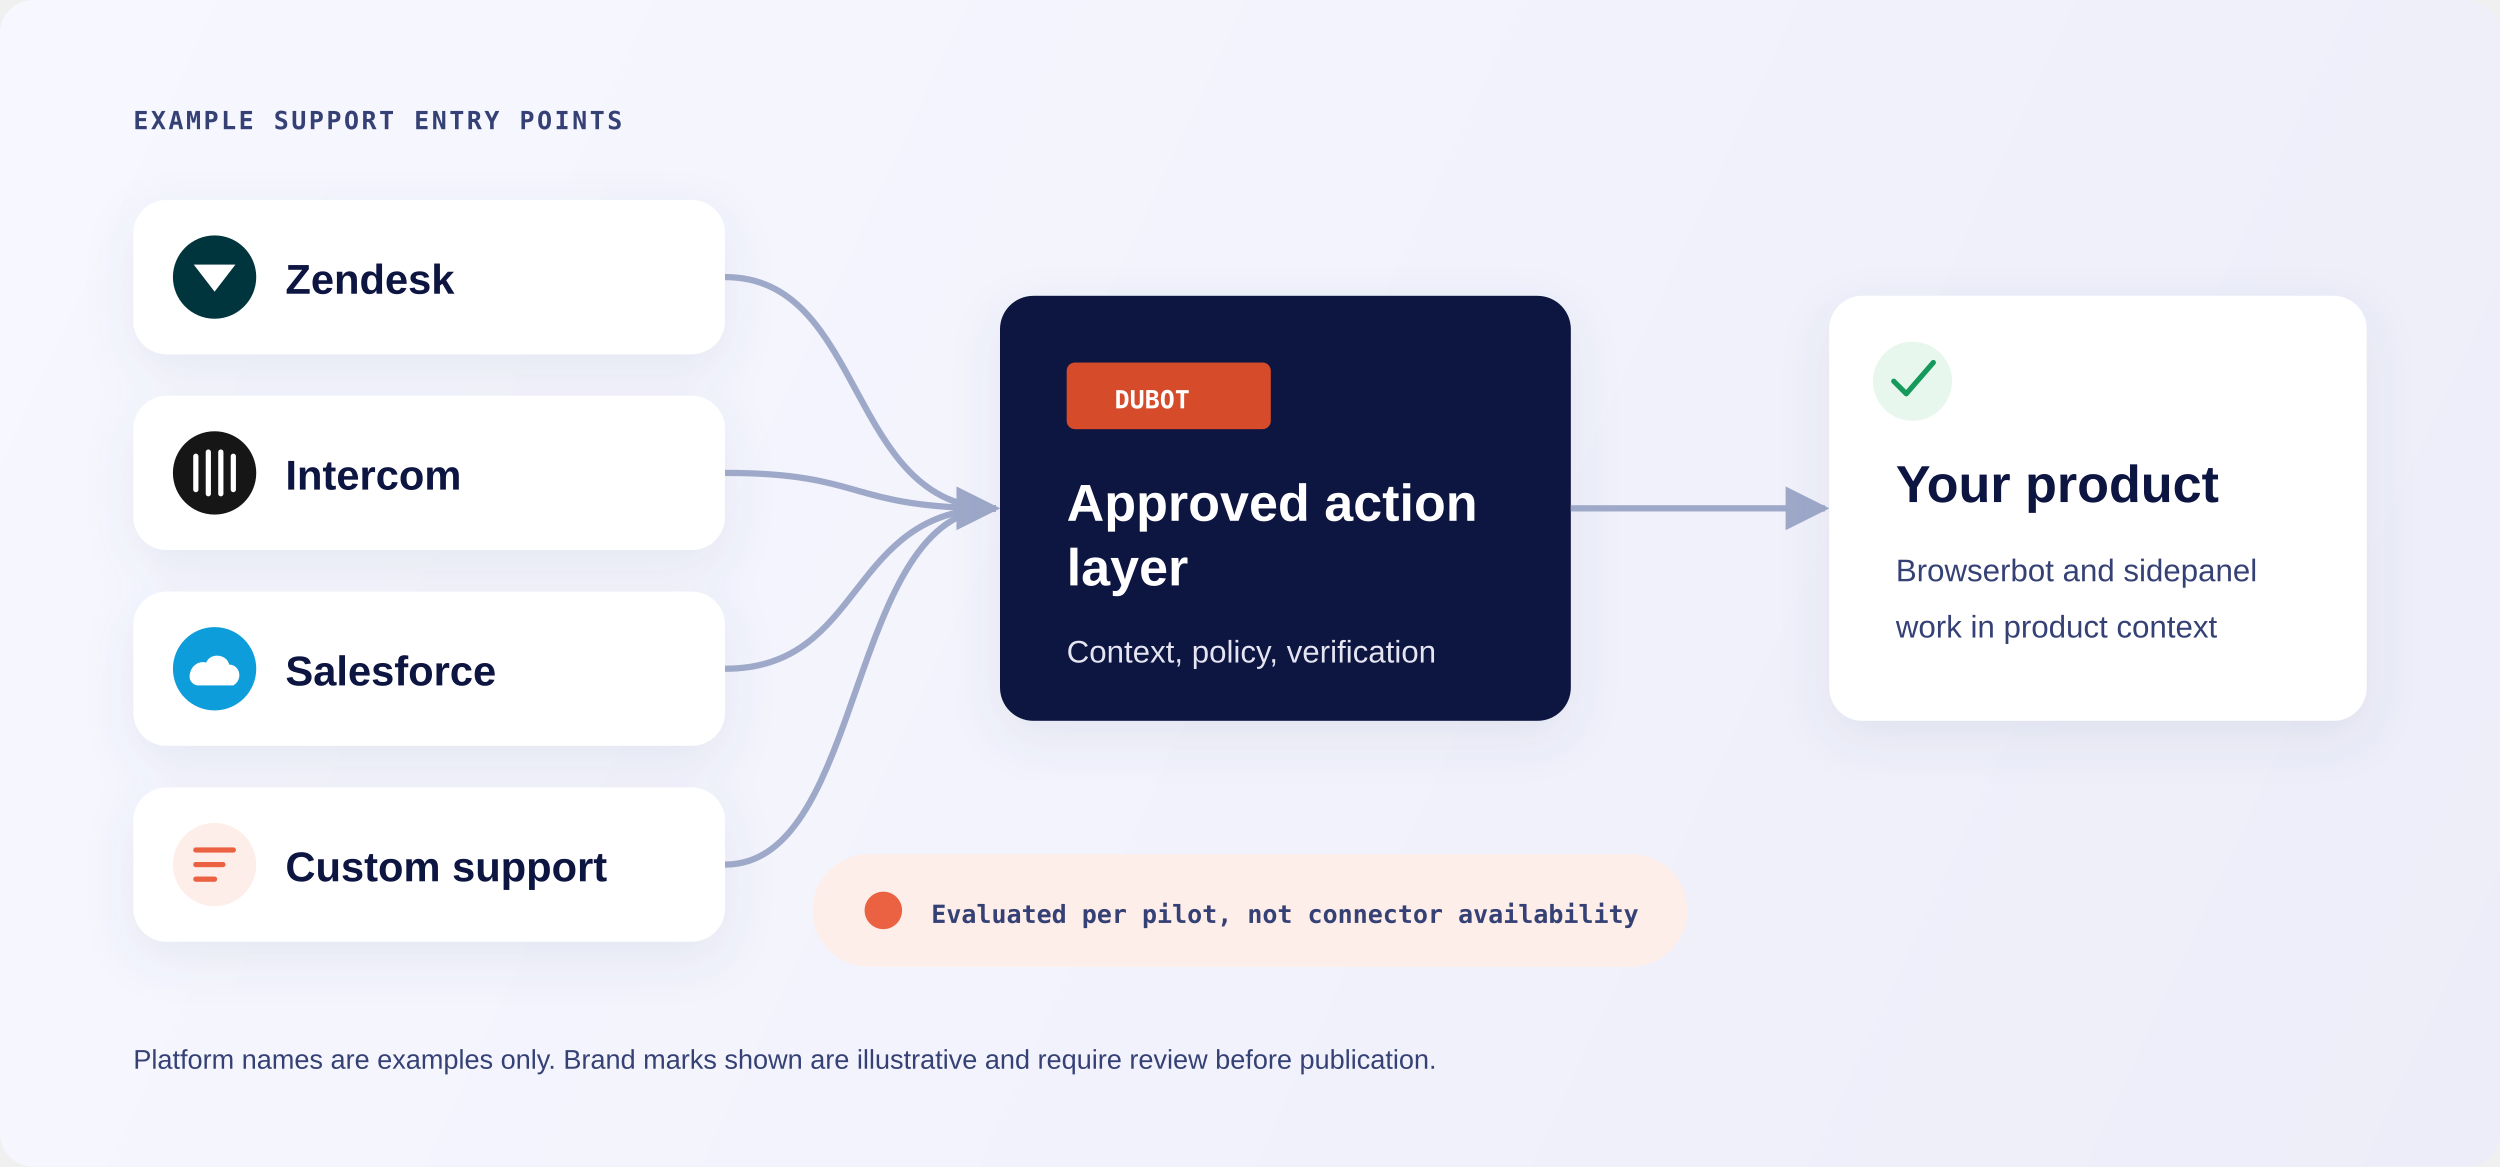
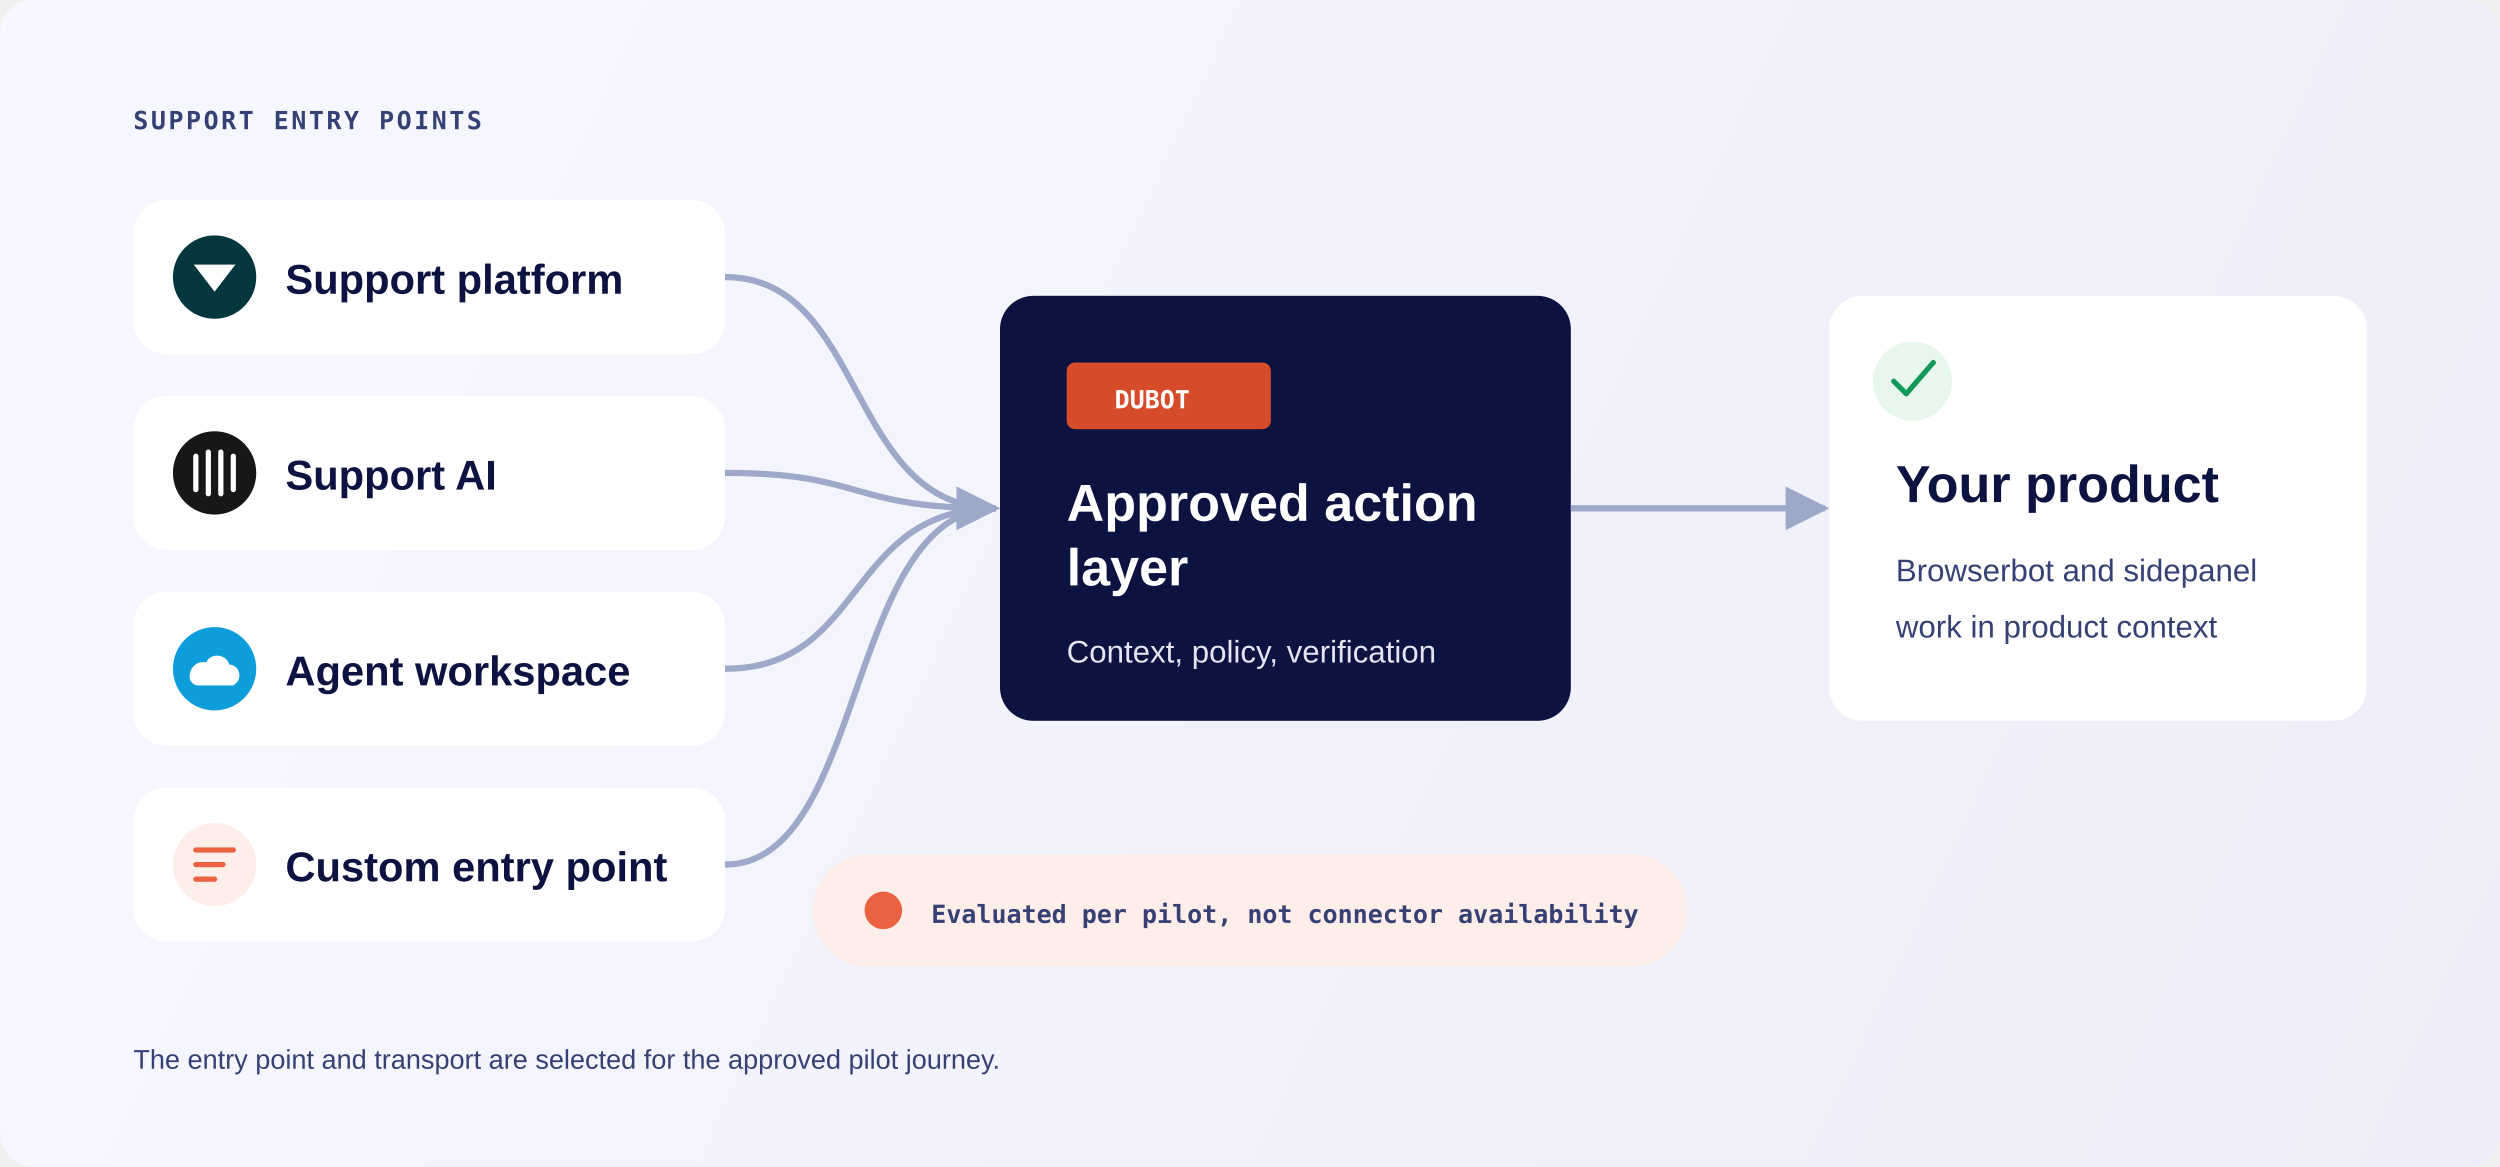
<svg xmlns="http://www.w3.org/2000/svg" width="1200" height="560" viewBox="0 0 1200 560" fill="none" role="img" aria-labelledby="title desc">
  <defs>
    <linearGradient id="bg" x1="0" y1="0" x2="1200" y2="560" gradientUnits="userSpaceOnUse">
      <stop stop-color="#F7F8FF" />
      <stop offset="1" stop-color="#ECEDF8" />
    </linearGradient>
-     <filter id="shadow" x="-20%" y="-20%" width="140%" height="140%">
-       <feDropShadow dx="0" dy="8" stdDeviation="12" flood-color="#4A5A8A" flood-opacity=".10" />
-     </filter>
    <marker id="arrow" viewBox="0 0 10 10" refX="9" refY="5" markerWidth="7" markerHeight="7" orient="auto-start-reverse">
      <path d="M0 0 10 5 0 10Z" fill="#9EA8C8" />
    </marker>
  </defs>
  <rect width="1200" height="560" rx="16" fill="url(#bg)" />
-   <text x="64" y="62" font-family="JetBrains Mono, monospace" font-size="12" font-weight="700" letter-spacing="1.2" fill="#354175">EXAMPLE SUPPORT ENTRY POINTS</text>
-   <g filter="url(#shadow)">
+   <text x="64" y="62" font-family="JetBrains Mono, monospace" font-size="12" font-weight="700" letter-spacing="1.2" fill="#354175">SUPPORT ENTRY POINTS</text>
+   <g>
    <rect x="64" y="96" width="284" height="74" rx="16" fill="white" />
    <circle cx="103" cy="133" r="20" fill="#03363D" />
    <path d="M93 127h20l-10 13Z" fill="white" />
-     <text x="137" y="141" font-family="Schibsted Grotesk, Arial, sans-serif" font-size="20" font-weight="700" fill="#0D1341">Zendesk</text>
+     <text x="137" y="141" font-family="Schibsted Grotesk, Arial, sans-serif" font-size="20" font-weight="700" fill="#0D1341">Support platform</text>
    <rect x="64" y="190" width="284" height="74" rx="16" fill="white" />
    <circle cx="103" cy="227" r="20" fill="#171717" />
    <path d="M94 219v16M100 217v20M106 217v20M112 219v16" stroke="white" stroke-width="2.5" stroke-linecap="round" />
-     <text x="137" y="235" font-family="Schibsted Grotesk, Arial, sans-serif" font-size="20" font-weight="700" fill="#0D1341">Intercom</text>
+     <text x="137" y="235" font-family="Schibsted Grotesk, Arial, sans-serif" font-size="20" font-weight="700" fill="#0D1341">Support AI</text>
    <rect x="64" y="284" width="284" height="74" rx="16" fill="white" />
    <circle cx="103" cy="321" r="20" fill="#0D9DDA" />
    <path d="M91 325c0-5 4-8 8-7 2-5 10-4 11 1 5 0 7 7 2 10H95c-2 0-4-2-4-4Z" fill="white" />
-     <text x="137" y="329" font-family="Schibsted Grotesk, Arial, sans-serif" font-size="20" font-weight="700" fill="#0D1341">Salesforce</text>
+     <text x="137" y="329" font-family="Schibsted Grotesk, Arial, sans-serif" font-size="20" font-weight="700" fill="#0D1341">Agent workspace</text>
    <rect x="64" y="378" width="284" height="74" rx="16" fill="white" />
    <circle cx="103" cy="415" r="20" fill="#FEEEE9" />
    <path d="M94 408h18M94 415h13M94 422h9" stroke="#EA6242" stroke-width="2.5" stroke-linecap="round" />
-     <text x="137" y="423" font-family="Schibsted Grotesk, Arial, sans-serif" font-size="20" font-weight="700" fill="#0D1341">Custom support</text>
+     <text x="137" y="423" font-family="Schibsted Grotesk, Arial, sans-serif" font-size="20" font-weight="700" fill="#0D1341">Custom entry point</text>
  </g>
  <path d="M348 133c68 0 58 111 130 111" stroke="#9EA8C8" stroke-width="3" />
  <path d="M348 227c68 0 58 17 130 17" stroke="#9EA8C8" stroke-width="3" />
  <path d="M348 321c68 0 58-77 130-77" stroke="#9EA8C8" stroke-width="3" />
  <path d="M348 415c68 0 58-171 130-171" stroke="#9EA8C8" stroke-width="3" marker-end="url(#arrow)" />
-   <g filter="url(#shadow)">
+   <g>
    <rect x="480" y="142" width="274" height="204" rx="16" fill="#0D1341" />
    <rect x="512" y="174" width="98" height="32" rx="4" fill="#D64B2A" />
    <text x="535" y="196" font-family="JetBrains Mono, monospace" font-size="12" font-weight="700" fill="white">DUBOT</text>
    <text x="512" y="250" font-family="Schibsted Grotesk, Arial, sans-serif" font-size="25" font-weight="700" fill="white">Approved action</text>
    <text x="512" y="281" font-family="Schibsted Grotesk, Arial, sans-serif" font-size="25" font-weight="700" fill="white">layer</text>
    <text x="512" y="318" font-family="Schibsted Grotesk, Arial, sans-serif" font-size="15" fill="#E4E5F1">Context, policy, verification</text>
  </g>
  <path d="M754 244H876" stroke="#9EA8C8" stroke-width="3" marker-end="url(#arrow)" />
-   <g filter="url(#shadow)">
+   <g>
    <rect x="878" y="142" width="258" height="204" rx="16" fill="white" />
    <circle cx="918" cy="183" r="19" fill="#E8F7EE" />
    <path d="m909 183 6 6 13-15" stroke="#129A5C" stroke-width="2.5" stroke-linecap="round" stroke-linejoin="round" />
    <text x="910" y="241" font-family="Schibsted Grotesk, Arial, sans-serif" font-size="25" font-weight="700" fill="#0D1341">Your product</text>
    <text x="910" y="279" font-family="Schibsted Grotesk, Arial, sans-serif" font-size="15" fill="#354175">Browserbot and sidepanel</text>
    <text x="910" y="306" font-family="Schibsted Grotesk, Arial, sans-serif" font-size="15" fill="#354175">work in product context</text>
  </g>
  <rect x="390" y="410" width="420" height="54" rx="27" fill="#FEEEE9" />
  <circle cx="424" cy="437" r="9" fill="#EA6242" />
  <text x="447" y="443" font-family="JetBrains Mono, monospace" font-size="12" font-weight="700" fill="#354175">Evaluated per pilot, not connector availability</text>
-   <text x="64" y="513" font-family="Schibsted Grotesk, Arial, sans-serif" font-size="13" fill="#354175">Platform names are examples only. Brand marks shown are illustrative and require review before publication.</text>
+   <text x="64" y="513" font-family="Schibsted Grotesk, Arial, sans-serif" font-size="13" fill="#354175">The entry point and transport are selected for the approved pilot journey.</text>
</svg>
